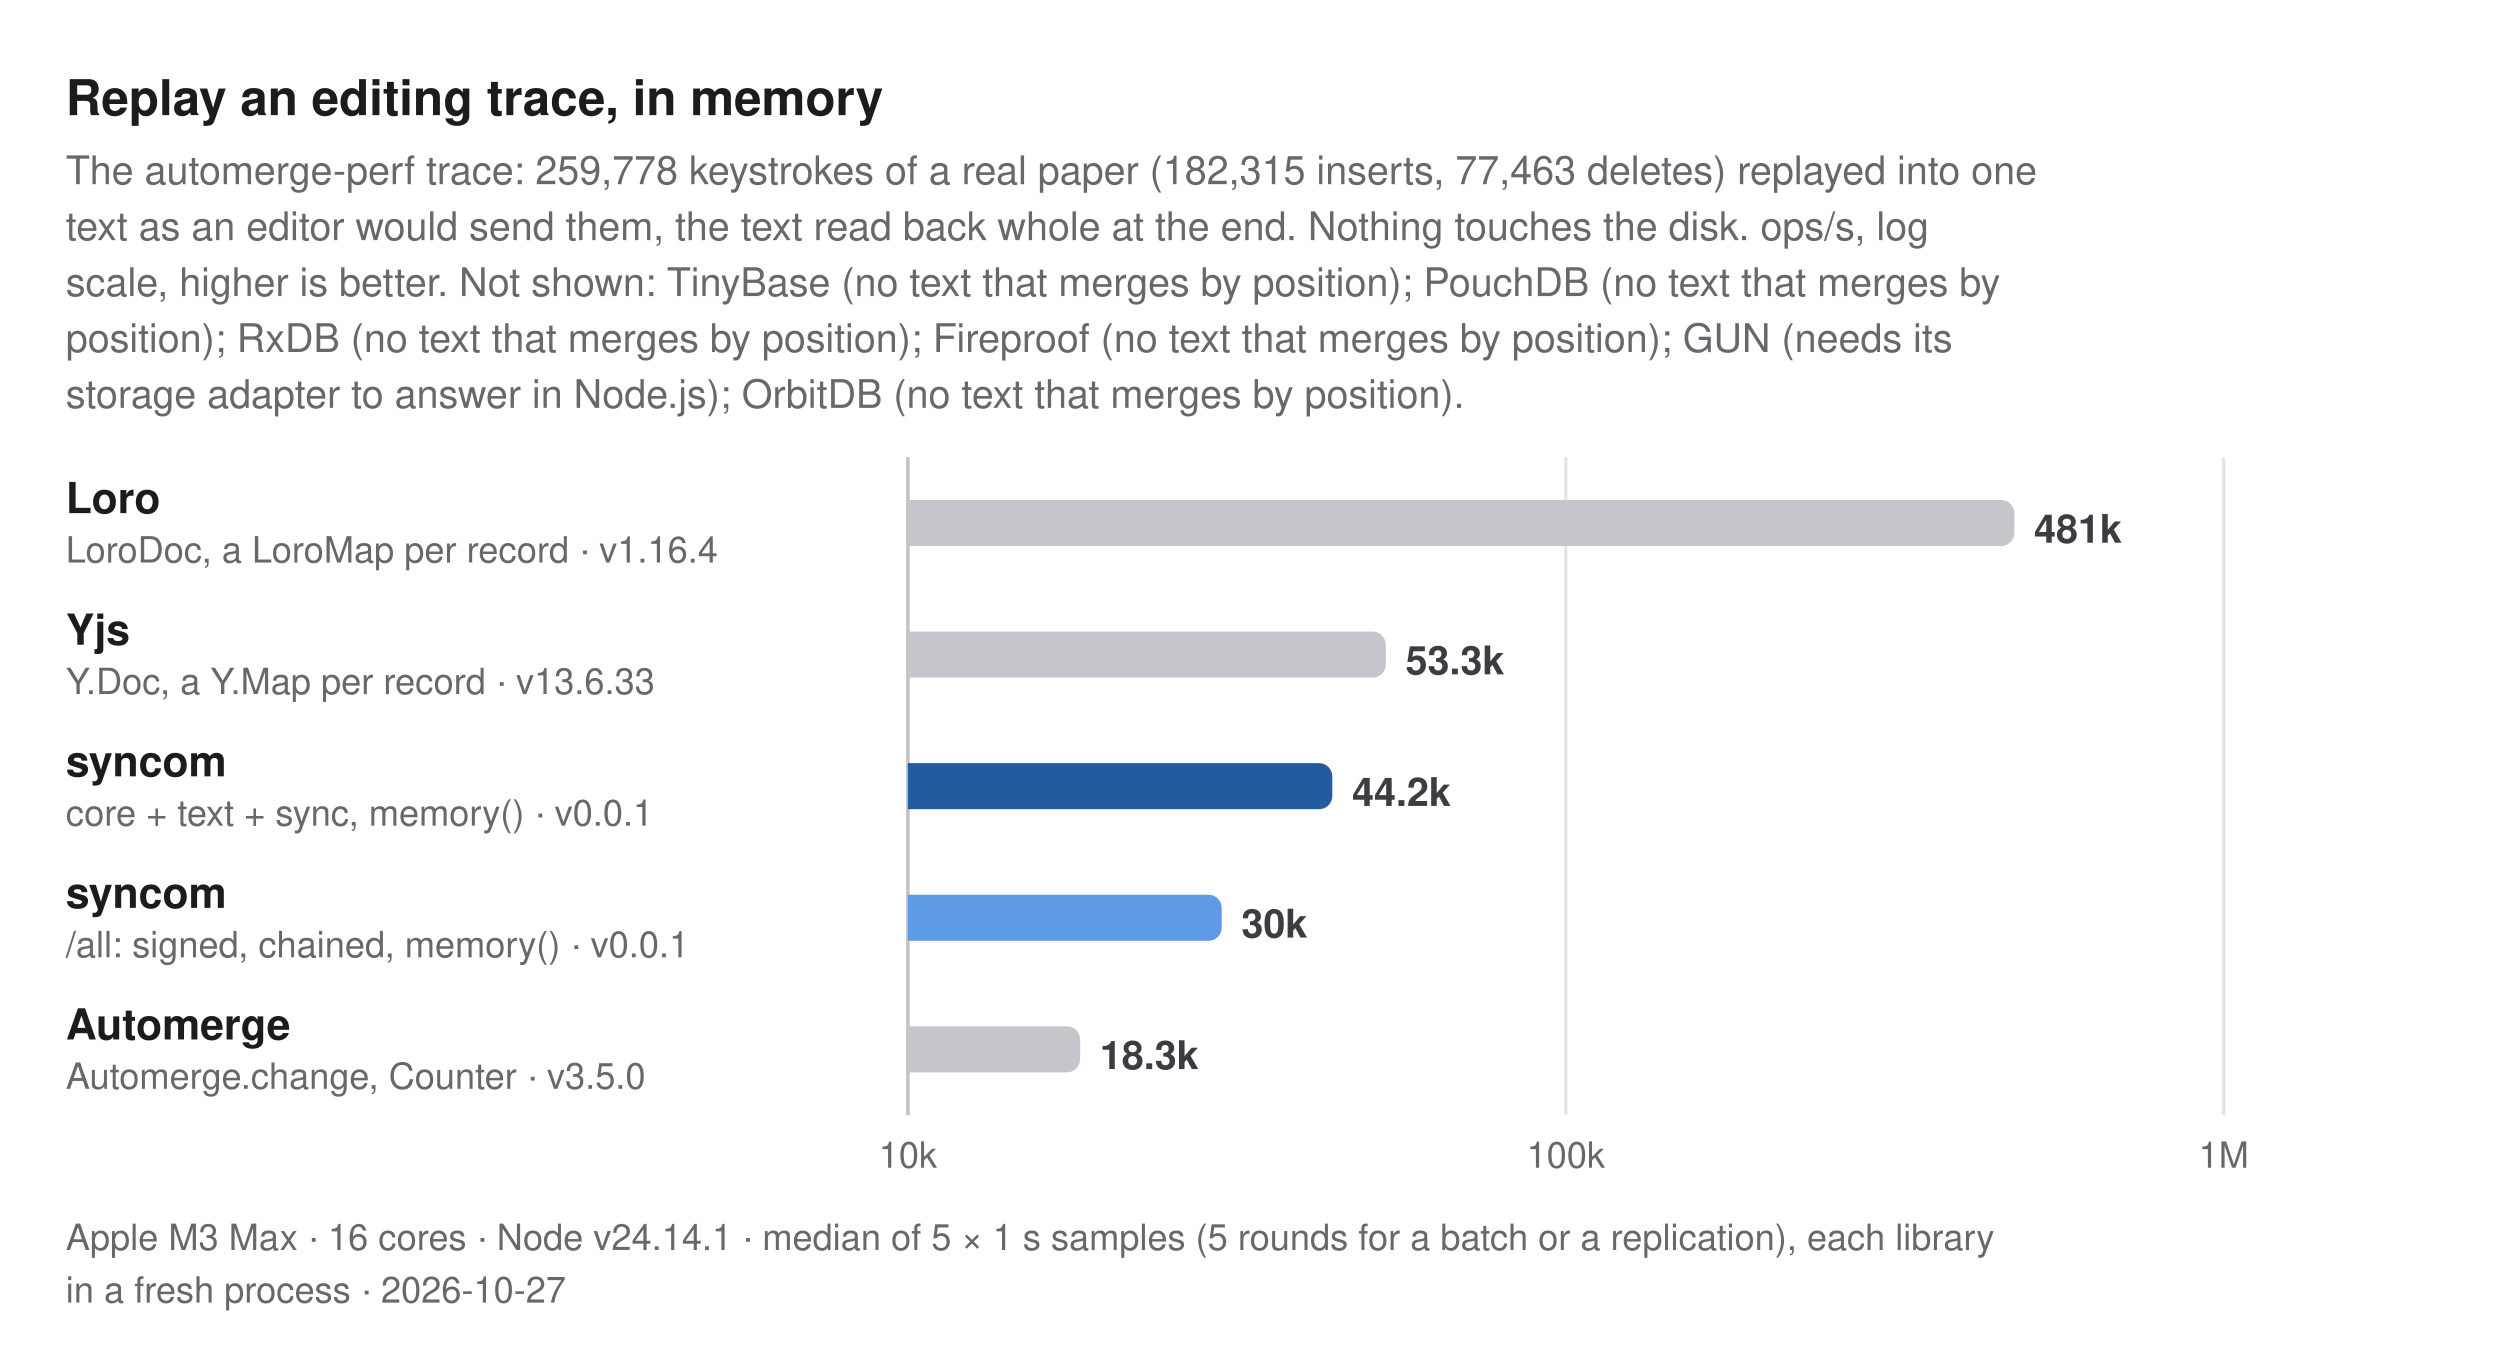
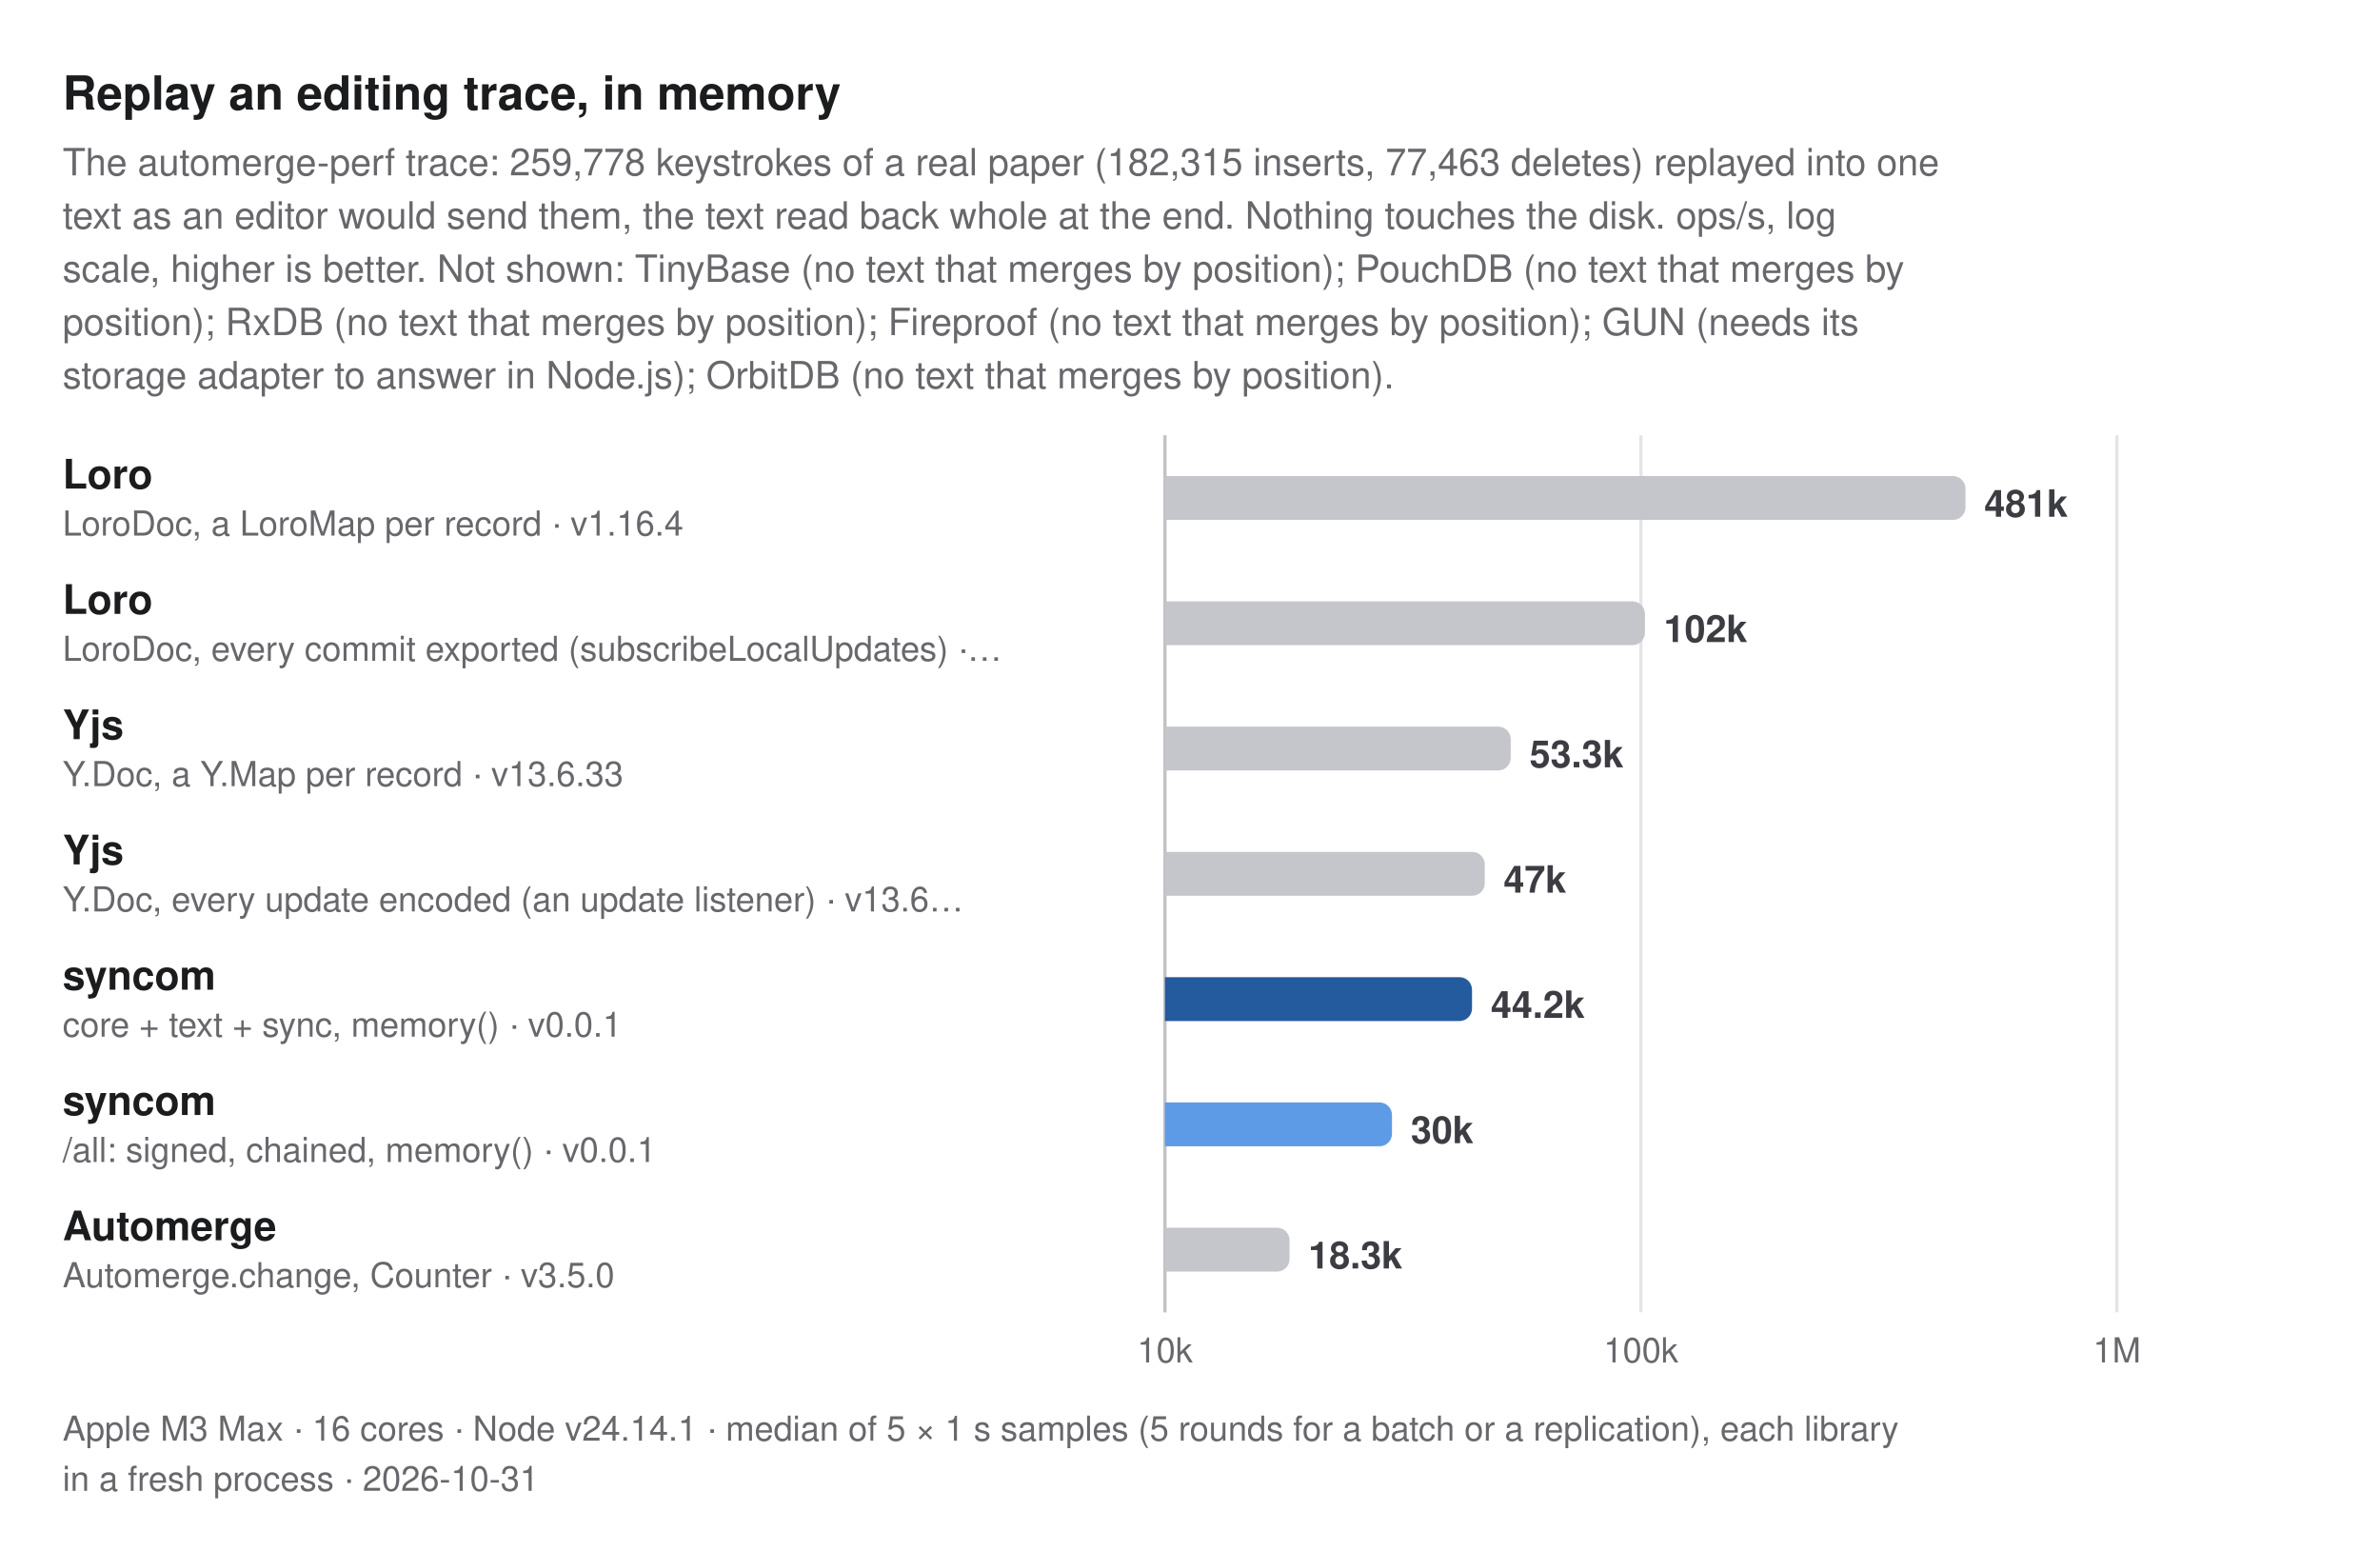
- <svg xmlns="http://www.w3.org/2000/svg" width="760" height="415" viewBox="0 0 760 415" role="img" aria-label="Replay an editing trace, in memory. The automerge-perf trace: 259,778 keystrokes of a real paper (182,315 inserts, 77,463 deletes) replayed into one text as an editor would send them, the text read back whole at the end. Nothing touches the disk. ops/s, log scale, higher is better. Not shown: TinyBase (no text that merges by position); PouchDB (no text that merges by position); RxDB (no text that merges by position); Fireproof (no text that merges by position); GUN (needs its storage adapter to answer in Node.js); OrbitDB (no text that merges by position).">
+ <svg xmlns="http://www.w3.org/2000/svg" width="760" height="495" viewBox="0 0 760 495" role="img" aria-label="Replay an editing trace, in memory. The automerge-perf trace: 259,778 keystrokes of a real paper (182,315 inserts, 77,463 deletes) replayed into one text as an editor would send them, the text read back whole at the end. Nothing touches the disk. ops/s, log scale, higher is better. Not shown: TinyBase (no text that merges by position); PouchDB (no text that merges by position); RxDB (no text that merges by position); Fireproof (no text that merges by position); GUN (needs its storage adapter to answer in Node.js); OrbitDB (no text that merges by position).">
  <style>
  text { font-family: -apple-system, BlinkMacSystemFont, "Segoe UI", Helvetica, Arial, sans-serif; }
  .title { font-size: 15px; font-weight: 700; fill: #1b1c1e; }
  .subtitle, .caption { font-size: 12px; fill: #67676c; }
  .caption { font-size: 11px; }
  .group { font-size: 11px; font-weight: 600; letter-spacing: 0.06em; fill: #67676c; }
  .label { font-size: 13px; font-weight: 600; fill: #1b1c1e; }
  .label.primary, .label.secondary { font-weight: 700; }
  .sublabel { font-size: 11px; fill: #67676c; }
  .value { font-size: 12px; font-weight: 600; fill: #3c3c43; font-variant-numeric: tabular-nums; }
  .value.small { font-size: 10px; }
  .legend { font-size: 11px; fill: #3c3c43; }
  .tick { font-size: 11px; fill: #67676c; font-variant-numeric: tabular-nums; }
  .grid { stroke: #e4e4e7; stroke-width: 1; }
  .axis { stroke: #c2c2c4; stroke-width: 1; }
  .ref { stroke: #67676c; stroke-width: 1; stroke-dasharray: 3 3; }
  .bar { fill: #c4c6cc; }
  .bar.primary { fill: #245a9e; }
  .bar.secondary { fill: #5e9be6; }
  @media (prefers-color-scheme: dark) {
    .title, .label { fill: #dfdfd6; }
    .subtitle, .caption, .group, .sublabel, .tick { fill: #98989f; }
    .value, .legend { fill: #c2c2c4; }
    .grid { stroke: #2e2e32; }
    .axis { stroke: #48484c; }
    .ref { stroke: #98989f; }
    .bar { fill: #46474e; }
    .bar.primary { fill: #8dbcf2; }
    .bar.secondary { fill: #3d7bd0; }
  }
</style>
  <text class="title" x="20" y="35">Replay an editing trace, in memory</text>
  <text class="subtitle" x="20" y="56">The automerge-perf trace: 259,778 keystrokes of a real paper (182,315 inserts, 77,463 deletes) replayed into one</text>
  <text class="subtitle" x="20" y="73">text as an editor would send them, the text read back whole at the end. Nothing touches the disk. ops/s, log</text>
  <text class="subtitle" x="20" y="90">scale, higher is better. Not shown: TinyBase (no text that merges by position); PouchDB (no text that merges by</text>
  <text class="subtitle" x="20" y="107">position); RxDB (no text that merges by position); Fireproof (no text that merges by position); GUN (needs its</text>
  <text class="subtitle" x="20" y="124">storage adapter to answer in Node.js); OrbitDB (no text that merges by position).</text>
-   <line class="grid" x1="276" y1="139" x2="276" y2="339" />
-   <text class="tick" x="276" y="355" text-anchor="middle">10k</text>
-   <line class="grid" x1="476" y1="139" x2="476" y2="339" />
-   <text class="tick" x="476" y="355" text-anchor="middle">100k</text>
-   <line class="grid" x1="676" y1="139" x2="676" y2="339" />
-   <text class="tick" x="676" y="355" text-anchor="middle">1M</text>
-   <line class="axis" x1="276" y1="139" x2="276" y2="339" />
+   <line class="grid" x1="372" y1="139" x2="372" y2="419" />
+   <text class="tick" x="372" y="435" text-anchor="middle">10k</text>
+   <line class="grid" x1="524" y1="139" x2="524" y2="419" />
+   <text class="tick" x="524" y="435" text-anchor="middle">100k</text>
+   <line class="grid" x1="676" y1="139" x2="676" y2="419" />
+   <text class="tick" x="676" y="435" text-anchor="middle">1M</text>
+   <line class="axis" x1="372" y1="139" x2="372" y2="419" />
  <g>
    <text class="label" x="20" y="156">Loro</text>
    <text class="sublabel" x="20" y="171">LoroDoc, a LoroMap per record · v1.16.4</text>
-     <path class="bar" d="M276,152H608.356A4,4 0 0 1 612.356,156V162A4,4 0 0 1 608.356,166H276Z" />
-     <text class="value" x="618.356" y="165">481k</text>
+     <path class="bar" d="M372,152H623.63A4,4 0 0 1 627.63,156V162A4,4 0 0 1 623.63,166H372Z" />
+     <text class="value" x="633.63" y="165">481k</text>
  </g>
  <g>
-     <text class="label" x="20" y="196">Yjs</text>
-     <text class="sublabel" x="20" y="211">Y.Doc, a Y.Map per record · v13.6.33</text>
-     <path class="bar" d="M276,192H417.287A4,4 0 0 1 421.287,196V202A4,4 0 0 1 417.287,206H276Z" />
-     <text class="value" x="427.287" y="205">53.3k</text>
+     <text class="label" x="20" y="196">Loro</text>
+     <text class="sublabel" x="20" y="211">LoroDoc, every commit exported (subscribeLocalUpdates) ·…</text>
+     <path class="bar" d="M372,192H521.281A4,4 0 0 1 525.281,196V202A4,4 0 0 1 521.281,206H372Z" />
+     <text class="value" x="531.281" y="205">102k</text>
  </g>
  <g>
-     <text class="label primary" x="20" y="236">syncom</text>
-     <text class="sublabel" x="20" y="251">core + text + sync, memory() · v0.0.1</text>
-     <path class="bar primary" d="M276,232H401.022A4,4 0 0 1 405.022,236V242A4,4 0 0 1 401.022,246H276Z" />
-     <text class="value" x="411.022" y="245">44.2k</text>
+     <text class="label" x="20" y="236">Yjs</text>
+     <text class="sublabel" x="20" y="251">Y.Doc, a Y.Map per record · v13.6.33</text>
+     <path class="bar" d="M372,232H478.418A4,4 0 0 1 482.418,236V242A4,4 0 0 1 478.418,246H372Z" />
+     <text class="value" x="488.418" y="245">53.3k</text>
  </g>
  <g>
-     <text class="label secondary" x="20" y="276">syncom</text>
-     <text class="sublabel" x="20" y="291">/all: signed, chained, memory() · v0.0.1</text>
-     <path class="bar secondary" d="M276,272H367.399A4,4 0 0 1 371.399,276V282A4,4 0 0 1 367.399,286H276Z" />
-     <text class="value" x="377.399" y="285">30k</text>
+     <text class="label" x="20" y="276">Yjs</text>
+     <text class="sublabel" x="20" y="291">Y.Doc, every update encoded (an update listener) · v13.6…</text>
+     <path class="bar" d="M372,272H470.136A4,4 0 0 1 474.136,276V282A4,4 0 0 1 470.136,286H372Z" />
+     <text class="value" x="480.136" y="285">47k</text>
  </g>
  <g>
-     <text class="label" x="20" y="316">Automerge</text>
-     <text class="sublabel" x="20" y="331">Automerge.change, Counter · v3.5.0</text>
-     <path class="bar" d="M276,312H324.36A4,4 0 0 1 328.36,316V322A4,4 0 0 1 324.36,326H276Z" />
-     <text class="value" x="334.36" y="325">18.3k</text>
+     <text class="label primary" x="20" y="316">syncom</text>
+     <text class="sublabel" x="20" y="331">core + text + sync, memory() · v0.0.1</text>
+     <path class="bar primary" d="M372,312H466.057A4,4 0 0 1 470.057,316V322A4,4 0 0 1 466.057,326H372Z" />
+     <text class="value" x="476.057" y="325">44.2k</text>
  </g>
-   <text class="caption" x="20" y="380">Apple M3 Max · 16 cores · Node v24.14.1 · median of 5 × 1 s samples (5 rounds for a batch or a replication), each library</text>
-   <text class="caption" x="20" y="396">in a fresh process · 2026-10-27</text>
+   <g>
+     <text class="label secondary" x="20" y="356">syncom</text>
+     <text class="sublabel" x="20" y="371">/all: signed, chained, memory() · v0.0.1</text>
+     <path class="bar secondary" d="M372,352H440.503A4,4 0 0 1 444.503,356V362A4,4 0 0 1 440.503,366H372Z" />
+     <text class="value" x="450.503" y="365">30k</text>
+   </g>
+   <g>
+     <text class="label" x="20" y="396">Automerge</text>
+     <text class="sublabel" x="20" y="411">Automerge.change, Counter · v3.5.0</text>
+     <path class="bar" d="M372,392H407.793A4,4 0 0 1 411.793,396V402A4,4 0 0 1 407.793,406H372Z" />
+     <text class="value" x="417.793" y="405">18.3k</text>
+   </g>
+   <text class="caption" x="20" y="460">Apple M3 Max · 16 cores · Node v24.14.1 · median of 5 × 1 s samples (5 rounds for a batch or a replication), each library</text>
+   <text class="caption" x="20" y="476">in a fresh process · 2026-10-31</text>
</svg>
